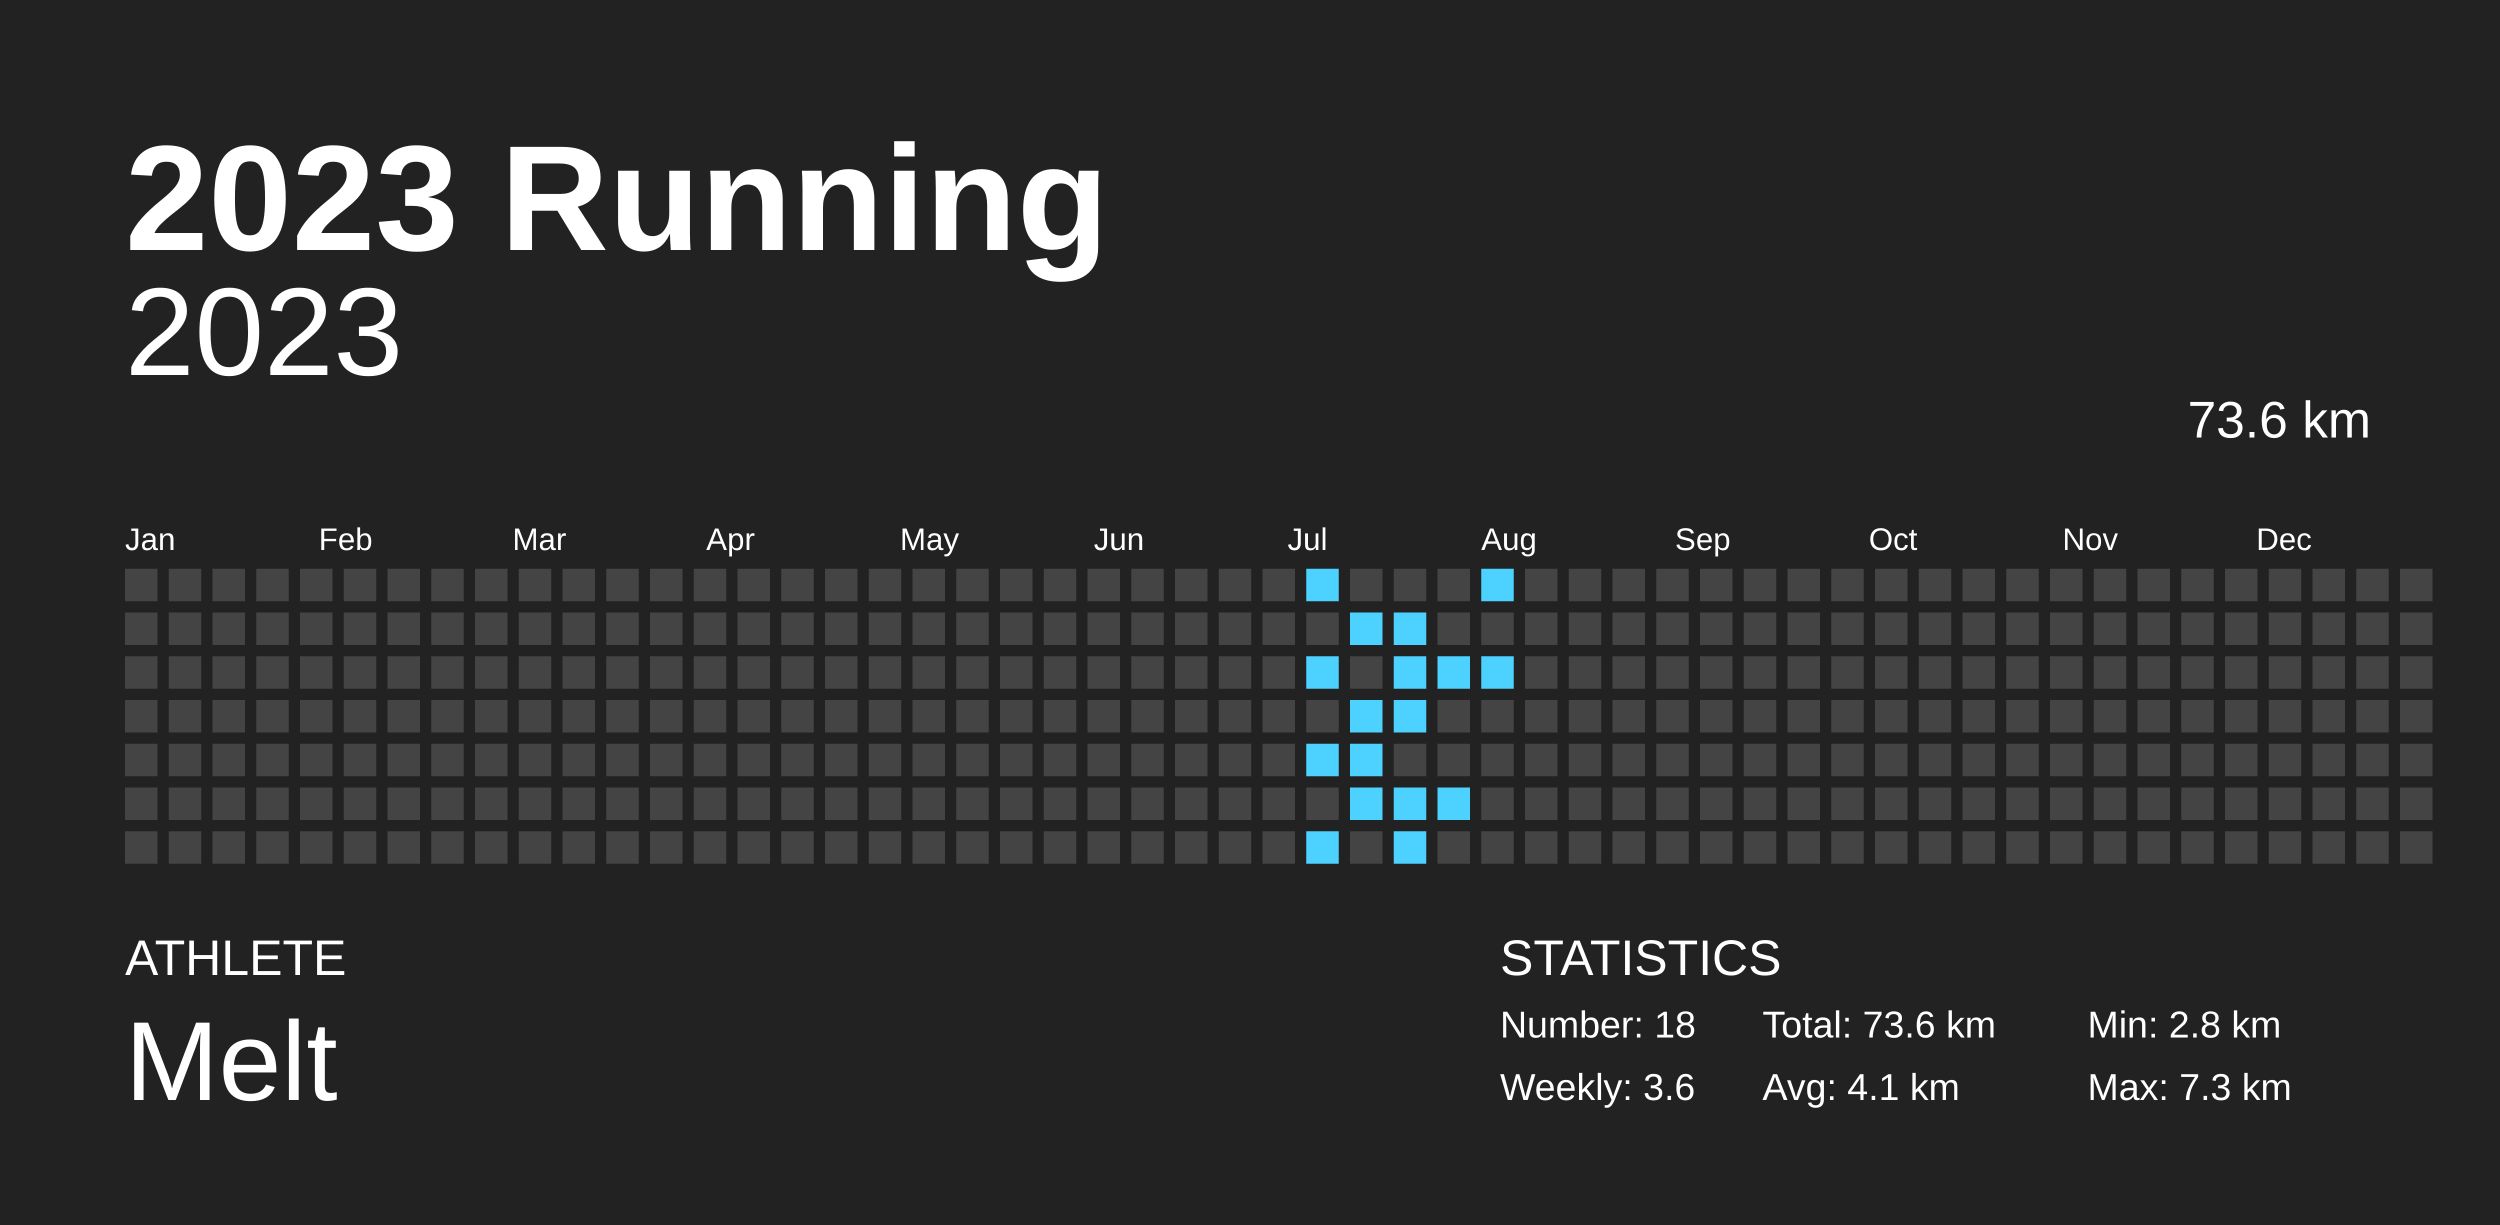
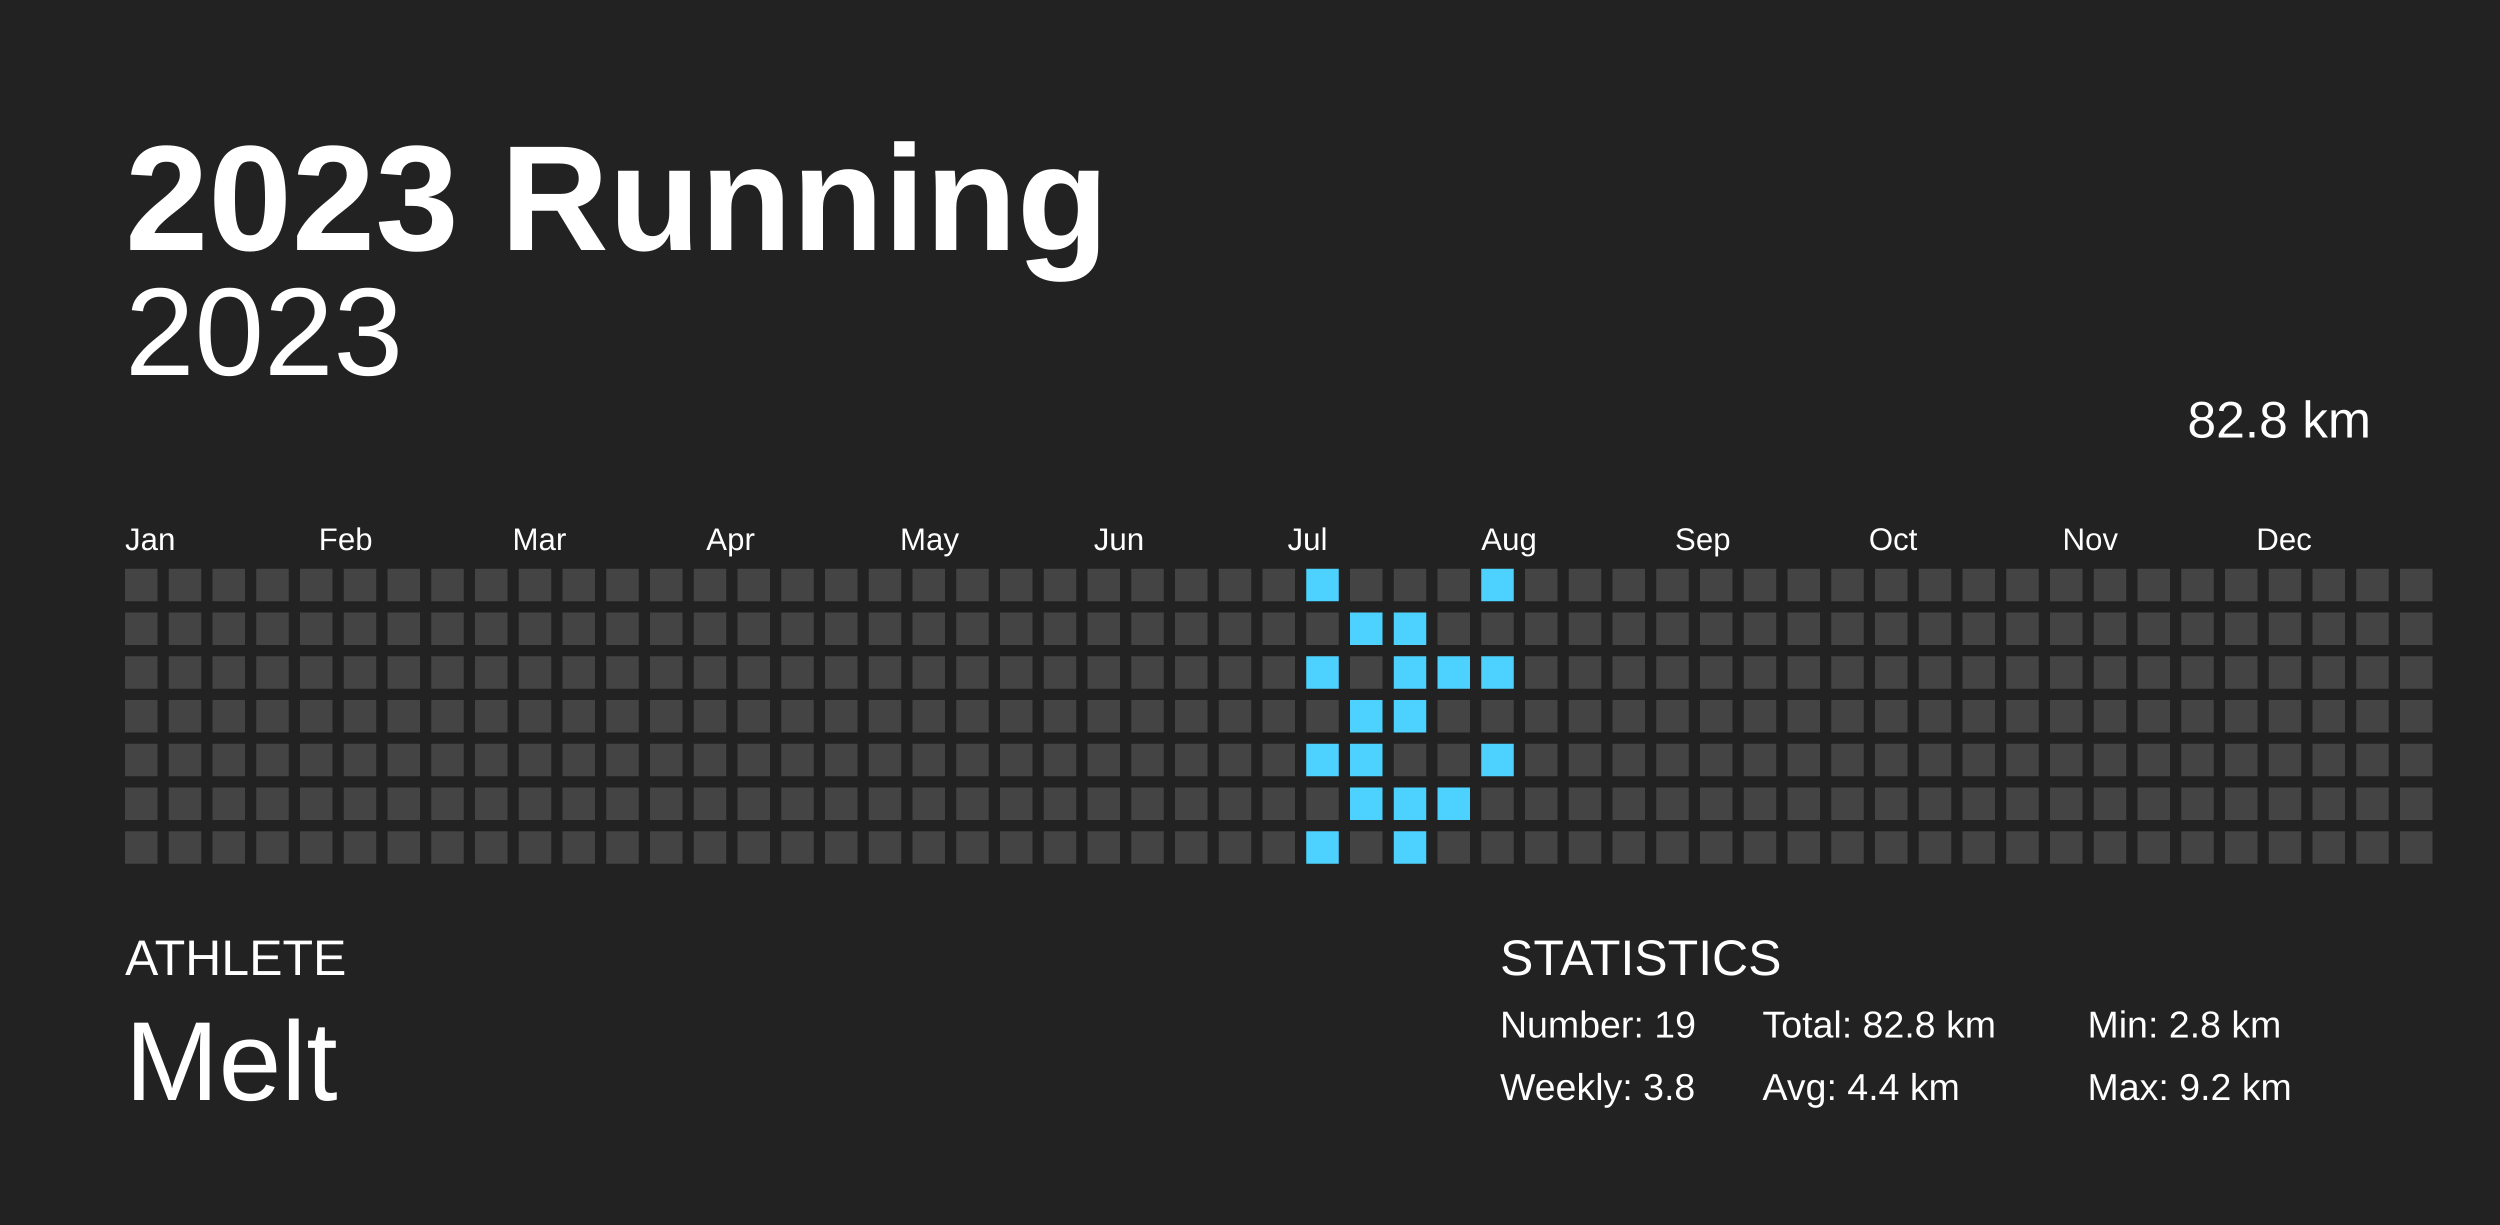
<svg xmlns="http://www.w3.org/2000/svg" baseProfile="full" height="98mm" version="1.1" viewBox="0,0,200,98" width="200mm">
  <defs />
  <rect fill="#222222" height="98" width="200" x="0" y="0" />
  <text fill="#FFFFFF" style="font-size:12px; font-family:Arial; font-weight:bold;" x="10" y="20">2023 Running</text>
  <text fill="#FFFFFF" style="font-size:4px; font-family:Arial" x="10" y="78">ATHLETE</text>
  <text fill="#FFFFFF" style="font-size:9px; font-family:Arial" x="10" y="88">Melt</text>
  <text fill="#FFFFFF" style="font-size:4px; font-family:Arial" x="120" y="78">STATISTICS</text>
-   <text fill="#FFFFFF" style="font-size:3px; font-family:Arial" x="120" y="83">Number: 18</text>
-   <text fill="#FFFFFF" style="font-size:3px; font-family:Arial" x="120" y="88">Weekly: 3.6</text>
-   <text fill="#FFFFFF" style="font-size:3px; font-family:Arial" x="141" y="83">Total: 73.6 km</text>
-   <text fill="#FFFFFF" style="font-size:3px; font-family:Arial" x="141" y="88">Avg: 4.1 km</text>
+   <text fill="#FFFFFF" style="font-size:3px; font-family:Arial" x="120" y="83">Number: 19</text>
+   <text fill="#FFFFFF" style="font-size:3px; font-family:Arial" x="120" y="88">Weekly: 3.8</text>
+   <text fill="#FFFFFF" style="font-size:3px; font-family:Arial" x="141" y="83">Total: 82.8 km</text>
+   <text fill="#FFFFFF" style="font-size:3px; font-family:Arial" x="141" y="88">Avg: 4.4 km</text>
  <text fill="#FFFFFF" style="font-size:3px; font-family:Arial" x="167" y="83">Min: 2.8 km</text>
-   <text fill="#FFFFFF" style="font-size:3px; font-family:Arial" x="167" y="88">Max: 7.3 km</text>
+   <text fill="#FFFFFF" style="font-size:3px; font-family:Arial" x="167" y="88">Max: 9.2 km</text>
  <text alignment-baseline="hanging" fill="#FFFFFF" style="font-size:10.0px; font-family:Arial;" x="10" y="30">2023</text>
-   <text alignment-baseline="hanging" fill="#FFFFFF" style="font-size:4.125px; font-family:Arial;" x="175" y="35">73.6 km</text>
+   <text alignment-baseline="hanging" fill="#FFFFFF" style="font-size:4.125px; font-family:Arial;" x="175" y="35">82.8 km</text>
  <text fill="#FFFFFF" style="font-size:2.5px; font-family:Arial" x="10.0" y="44">Jan</text>
  <text fill="#FFFFFF" style="font-size:2.5px; font-family:Arial" x="25.5" y="44">Feb</text>
  <text fill="#FFFFFF" style="font-size:2.5px; font-family:Arial" x="41.0" y="44">Mar</text>
  <text fill="#FFFFFF" style="font-size:2.5px; font-family:Arial" x="56.5" y="44">Apr</text>
  <text fill="#FFFFFF" style="font-size:2.5px; font-family:Arial" x="72.0" y="44">May</text>
  <text fill="#FFFFFF" style="font-size:2.5px; font-family:Arial" x="87.5" y="44">Jun</text>
  <text fill="#FFFFFF" style="font-size:2.5px; font-family:Arial" x="103.0" y="44">Jul</text>
  <text fill="#FFFFFF" style="font-size:2.5px; font-family:Arial" x="118.5" y="44">Aug</text>
  <text fill="#FFFFFF" style="font-size:2.5px; font-family:Arial" x="134.0" y="44">Sep</text>
  <text fill="#FFFFFF" style="font-size:2.5px; font-family:Arial" x="149.5" y="44">Oct</text>
  <text fill="#FFFFFF" style="font-size:2.5px; font-family:Arial" x="165.0" y="44">Nov</text>
  <text fill="#FFFFFF" style="font-size:2.5px; font-family:Arial" x="180.5" y="44">Dec</text>
  <rect fill="#444444" height="2.6" width="2.6" x="10.0" y="45.5" />
  <rect fill="#444444" height="2.6" width="2.6" x="10.0" y="49.0" />
  <rect fill="#444444" height="2.6" width="2.6" x="10.0" y="52.5" />
  <rect fill="#444444" height="2.6" width="2.6" x="10.0" y="56.0" />
  <rect fill="#444444" height="2.6" width="2.6" x="10.0" y="59.5" />
  <rect fill="#444444" height="2.6" width="2.6" x="10.0" y="63.0" />
  <rect fill="#444444" height="2.6" width="2.6" x="10.0" y="66.5" />
  <rect fill="#444444" height="2.6" width="2.6" x="13.5" y="45.5" />
  <rect fill="#444444" height="2.6" width="2.6" x="13.5" y="49.0" />
  <rect fill="#444444" height="2.6" width="2.6" x="13.5" y="52.5" />
  <rect fill="#444444" height="2.6" width="2.6" x="13.5" y="56.0" />
  <rect fill="#444444" height="2.6" width="2.6" x="13.5" y="59.5" />
  <rect fill="#444444" height="2.6" width="2.6" x="13.5" y="63.0" />
  <rect fill="#444444" height="2.6" width="2.6" x="13.5" y="66.5" />
  <rect fill="#444444" height="2.6" width="2.6" x="17.0" y="45.5" />
  <rect fill="#444444" height="2.6" width="2.6" x="17.0" y="49.0" />
  <rect fill="#444444" height="2.6" width="2.6" x="17.0" y="52.5" />
  <rect fill="#444444" height="2.6" width="2.6" x="17.0" y="56.0" />
  <rect fill="#444444" height="2.6" width="2.6" x="17.0" y="59.5" />
  <rect fill="#444444" height="2.6" width="2.6" x="17.0" y="63.0" />
  <rect fill="#444444" height="2.6" width="2.6" x="17.0" y="66.5" />
  <rect fill="#444444" height="2.6" width="2.6" x="20.5" y="45.5" />
  <rect fill="#444444" height="2.6" width="2.6" x="20.5" y="49.0" />
  <rect fill="#444444" height="2.6" width="2.6" x="20.5" y="52.5" />
  <rect fill="#444444" height="2.6" width="2.6" x="20.5" y="56.0" />
  <rect fill="#444444" height="2.6" width="2.6" x="20.5" y="59.5" />
  <rect fill="#444444" height="2.6" width="2.6" x="20.5" y="63.0" />
  <rect fill="#444444" height="2.6" width="2.6" x="20.5" y="66.5" />
  <rect fill="#444444" height="2.6" width="2.6" x="24.0" y="45.5" />
  <rect fill="#444444" height="2.6" width="2.6" x="24.0" y="49.0" />
  <rect fill="#444444" height="2.6" width="2.6" x="24.0" y="52.5" />
  <rect fill="#444444" height="2.6" width="2.6" x="24.0" y="56.0" />
  <rect fill="#444444" height="2.6" width="2.6" x="24.0" y="59.5" />
  <rect fill="#444444" height="2.6" width="2.6" x="24.0" y="63.0" />
  <rect fill="#444444" height="2.6" width="2.6" x="24.0" y="66.5" />
  <rect fill="#444444" height="2.6" width="2.6" x="27.5" y="45.5" />
  <rect fill="#444444" height="2.6" width="2.6" x="27.5" y="49.0" />
  <rect fill="#444444" height="2.6" width="2.6" x="27.5" y="52.5" />
  <rect fill="#444444" height="2.6" width="2.6" x="27.5" y="56.0" />
  <rect fill="#444444" height="2.6" width="2.6" x="27.5" y="59.5" />
  <rect fill="#444444" height="2.6" width="2.6" x="27.5" y="63.0" />
  <rect fill="#444444" height="2.6" width="2.6" x="27.5" y="66.5" />
  <rect fill="#444444" height="2.6" width="2.6" x="31.0" y="45.5" />
  <rect fill="#444444" height="2.6" width="2.6" x="31.0" y="49.0" />
  <rect fill="#444444" height="2.6" width="2.6" x="31.0" y="52.5" />
  <rect fill="#444444" height="2.6" width="2.6" x="31.0" y="56.0" />
  <rect fill="#444444" height="2.6" width="2.6" x="31.0" y="59.5" />
  <rect fill="#444444" height="2.6" width="2.6" x="31.0" y="63.0" />
  <rect fill="#444444" height="2.6" width="2.6" x="31.0" y="66.5" />
  <rect fill="#444444" height="2.6" width="2.6" x="34.5" y="45.5" />
  <rect fill="#444444" height="2.6" width="2.6" x="34.5" y="49.0" />
  <rect fill="#444444" height="2.6" width="2.6" x="34.5" y="52.5" />
  <rect fill="#444444" height="2.6" width="2.6" x="34.5" y="56.0" />
  <rect fill="#444444" height="2.6" width="2.6" x="34.5" y="59.5" />
  <rect fill="#444444" height="2.6" width="2.6" x="34.5" y="63.0" />
  <rect fill="#444444" height="2.6" width="2.6" x="34.5" y="66.5" />
  <rect fill="#444444" height="2.6" width="2.6" x="38.0" y="45.5" />
  <rect fill="#444444" height="2.6" width="2.6" x="38.0" y="49.0" />
  <rect fill="#444444" height="2.6" width="2.6" x="38.0" y="52.5" />
  <rect fill="#444444" height="2.6" width="2.6" x="38.0" y="56.0" />
  <rect fill="#444444" height="2.6" width="2.6" x="38.0" y="59.5" />
  <rect fill="#444444" height="2.6" width="2.6" x="38.0" y="63.0" />
  <rect fill="#444444" height="2.6" width="2.6" x="38.0" y="66.5" />
  <rect fill="#444444" height="2.6" width="2.6" x="41.5" y="45.5" />
  <rect fill="#444444" height="2.6" width="2.6" x="41.5" y="49.0" />
  <rect fill="#444444" height="2.6" width="2.6" x="41.5" y="52.5" />
  <rect fill="#444444" height="2.6" width="2.6" x="41.5" y="56.0" />
  <rect fill="#444444" height="2.6" width="2.6" x="41.5" y="59.5" />
  <rect fill="#444444" height="2.6" width="2.6" x="41.5" y="63.0" />
  <rect fill="#444444" height="2.6" width="2.6" x="41.5" y="66.5" />
  <rect fill="#444444" height="2.6" width="2.6" x="45.0" y="45.5" />
  <rect fill="#444444" height="2.6" width="2.6" x="45.0" y="49.0" />
  <rect fill="#444444" height="2.6" width="2.6" x="45.0" y="52.5" />
  <rect fill="#444444" height="2.6" width="2.6" x="45.0" y="56.0" />
  <rect fill="#444444" height="2.6" width="2.6" x="45.0" y="59.5" />
  <rect fill="#444444" height="2.6" width="2.6" x="45.0" y="63.0" />
  <rect fill="#444444" height="2.6" width="2.6" x="45.0" y="66.5" />
  <rect fill="#444444" height="2.6" width="2.6" x="48.5" y="45.5" />
  <rect fill="#444444" height="2.6" width="2.6" x="48.5" y="49.0" />
  <rect fill="#444444" height="2.6" width="2.6" x="48.5" y="52.5" />
  <rect fill="#444444" height="2.6" width="2.6" x="48.5" y="56.0" />
  <rect fill="#444444" height="2.6" width="2.6" x="48.5" y="59.5" />
  <rect fill="#444444" height="2.6" width="2.6" x="48.5" y="63.0" />
  <rect fill="#444444" height="2.6" width="2.6" x="48.5" y="66.5" />
  <rect fill="#444444" height="2.6" width="2.6" x="52.0" y="45.5" />
  <rect fill="#444444" height="2.6" width="2.6" x="52.0" y="49.0" />
  <rect fill="#444444" height="2.6" width="2.6" x="52.0" y="52.5" />
  <rect fill="#444444" height="2.6" width="2.6" x="52.0" y="56.0" />
  <rect fill="#444444" height="2.6" width="2.6" x="52.0" y="59.5" />
  <rect fill="#444444" height="2.6" width="2.6" x="52.0" y="63.0" />
  <rect fill="#444444" height="2.6" width="2.6" x="52.0" y="66.5" />
  <rect fill="#444444" height="2.6" width="2.6" x="55.5" y="45.5" />
  <rect fill="#444444" height="2.6" width="2.6" x="55.5" y="49.0" />
  <rect fill="#444444" height="2.6" width="2.6" x="55.5" y="52.5" />
  <rect fill="#444444" height="2.6" width="2.6" x="55.5" y="56.0" />
  <rect fill="#444444" height="2.6" width="2.6" x="55.5" y="59.5" />
  <rect fill="#444444" height="2.6" width="2.6" x="55.5" y="63.0" />
  <rect fill="#444444" height="2.6" width="2.6" x="55.5" y="66.5" />
  <rect fill="#444444" height="2.6" width="2.6" x="59.0" y="45.5" />
  <rect fill="#444444" height="2.6" width="2.6" x="59.0" y="49.0" />
  <rect fill="#444444" height="2.6" width="2.6" x="59.0" y="52.5" />
  <rect fill="#444444" height="2.6" width="2.6" x="59.0" y="56.0" />
  <rect fill="#444444" height="2.6" width="2.6" x="59.0" y="59.5" />
  <rect fill="#444444" height="2.6" width="2.6" x="59.0" y="63.0" />
  <rect fill="#444444" height="2.6" width="2.6" x="59.0" y="66.5" />
  <rect fill="#444444" height="2.6" width="2.6" x="62.5" y="45.5" />
  <rect fill="#444444" height="2.6" width="2.6" x="62.5" y="49.0" />
  <rect fill="#444444" height="2.6" width="2.6" x="62.5" y="52.5" />
  <rect fill="#444444" height="2.6" width="2.6" x="62.5" y="56.0" />
  <rect fill="#444444" height="2.6" width="2.6" x="62.5" y="59.5" />
  <rect fill="#444444" height="2.6" width="2.6" x="62.5" y="63.0" />
  <rect fill="#444444" height="2.6" width="2.6" x="62.5" y="66.5" />
  <rect fill="#444444" height="2.6" width="2.6" x="66.0" y="45.5" />
  <rect fill="#444444" height="2.6" width="2.6" x="66.0" y="49.0" />
  <rect fill="#444444" height="2.6" width="2.6" x="66.0" y="52.5" />
  <rect fill="#444444" height="2.6" width="2.6" x="66.0" y="56.0" />
  <rect fill="#444444" height="2.6" width="2.6" x="66.0" y="59.5" />
  <rect fill="#444444" height="2.6" width="2.6" x="66.0" y="63.0" />
  <rect fill="#444444" height="2.6" width="2.6" x="66.0" y="66.5" />
  <rect fill="#444444" height="2.6" width="2.6" x="69.5" y="45.5" />
  <rect fill="#444444" height="2.6" width="2.6" x="69.5" y="49.0" />
  <rect fill="#444444" height="2.6" width="2.6" x="69.5" y="52.5" />
  <rect fill="#444444" height="2.6" width="2.6" x="69.5" y="56.0" />
  <rect fill="#444444" height="2.6" width="2.6" x="69.5" y="59.5" />
  <rect fill="#444444" height="2.6" width="2.6" x="69.5" y="63.0" />
  <rect fill="#444444" height="2.6" width="2.6" x="69.5" y="66.5" />
  <rect fill="#444444" height="2.6" width="2.6" x="73.0" y="45.5" />
  <rect fill="#444444" height="2.6" width="2.6" x="73.0" y="49.0" />
  <rect fill="#444444" height="2.6" width="2.6" x="73.0" y="52.5" />
  <rect fill="#444444" height="2.6" width="2.6" x="73.0" y="56.0" />
  <rect fill="#444444" height="2.6" width="2.6" x="73.0" y="59.5" />
  <rect fill="#444444" height="2.6" width="2.6" x="73.0" y="63.0" />
  <rect fill="#444444" height="2.6" width="2.6" x="73.0" y="66.5" />
  <rect fill="#444444" height="2.6" width="2.6" x="76.5" y="45.5" />
  <rect fill="#444444" height="2.6" width="2.6" x="76.5" y="49.0" />
  <rect fill="#444444" height="2.6" width="2.6" x="76.5" y="52.5" />
  <rect fill="#444444" height="2.6" width="2.6" x="76.5" y="56.0" />
  <rect fill="#444444" height="2.6" width="2.6" x="76.5" y="59.5" />
  <rect fill="#444444" height="2.6" width="2.6" x="76.5" y="63.0" />
  <rect fill="#444444" height="2.6" width="2.6" x="76.5" y="66.5" />
  <rect fill="#444444" height="2.6" width="2.6" x="80.0" y="45.5" />
  <rect fill="#444444" height="2.6" width="2.6" x="80.0" y="49.0" />
  <rect fill="#444444" height="2.6" width="2.6" x="80.0" y="52.5" />
  <rect fill="#444444" height="2.6" width="2.6" x="80.0" y="56.0" />
  <rect fill="#444444" height="2.6" width="2.6" x="80.0" y="59.5" />
  <rect fill="#444444" height="2.6" width="2.6" x="80.0" y="63.0" />
  <rect fill="#444444" height="2.6" width="2.6" x="80.0" y="66.5" />
  <rect fill="#444444" height="2.6" width="2.6" x="83.5" y="45.5" />
  <rect fill="#444444" height="2.6" width="2.6" x="83.5" y="49.0" />
  <rect fill="#444444" height="2.6" width="2.6" x="83.5" y="52.5" />
  <rect fill="#444444" height="2.6" width="2.6" x="83.5" y="56.0" />
  <rect fill="#444444" height="2.6" width="2.6" x="83.5" y="59.5" />
  <rect fill="#444444" height="2.6" width="2.6" x="83.5" y="63.0" />
  <rect fill="#444444" height="2.6" width="2.6" x="83.5" y="66.5" />
  <rect fill="#444444" height="2.6" width="2.6" x="87.0" y="45.5" />
  <rect fill="#444444" height="2.6" width="2.6" x="87.0" y="49.0" />
  <rect fill="#444444" height="2.6" width="2.6" x="87.0" y="52.5" />
  <rect fill="#444444" height="2.6" width="2.6" x="87.0" y="56.0" />
  <rect fill="#444444" height="2.6" width="2.6" x="87.0" y="59.5" />
  <rect fill="#444444" height="2.6" width="2.6" x="87.0" y="63.0" />
  <rect fill="#444444" height="2.6" width="2.6" x="87.0" y="66.5" />
  <rect fill="#444444" height="2.6" width="2.6" x="90.5" y="45.5" />
  <rect fill="#444444" height="2.6" width="2.6" x="90.5" y="49.0" />
  <rect fill="#444444" height="2.6" width="2.6" x="90.5" y="52.5" />
  <rect fill="#444444" height="2.6" width="2.6" x="90.5" y="56.0" />
  <rect fill="#444444" height="2.6" width="2.6" x="90.5" y="59.5" />
  <rect fill="#444444" height="2.6" width="2.6" x="90.5" y="63.0" />
  <rect fill="#444444" height="2.6" width="2.6" x="90.5" y="66.5" />
  <rect fill="#444444" height="2.6" width="2.6" x="94.0" y="45.5" />
  <rect fill="#444444" height="2.6" width="2.6" x="94.0" y="49.0" />
  <rect fill="#444444" height="2.6" width="2.6" x="94.0" y="52.5" />
  <rect fill="#444444" height="2.6" width="2.6" x="94.0" y="56.0" />
  <rect fill="#444444" height="2.6" width="2.6" x="94.0" y="59.5" />
  <rect fill="#444444" height="2.6" width="2.6" x="94.0" y="63.0" />
  <rect fill="#444444" height="2.6" width="2.6" x="94.0" y="66.5" />
  <rect fill="#444444" height="2.6" width="2.6" x="97.5" y="45.5" />
  <rect fill="#444444" height="2.6" width="2.6" x="97.5" y="49.0" />
  <rect fill="#444444" height="2.6" width="2.6" x="97.5" y="52.5" />
  <rect fill="#444444" height="2.6" width="2.6" x="97.5" y="56.0" />
  <rect fill="#444444" height="2.6" width="2.6" x="97.5" y="59.5" />
  <rect fill="#444444" height="2.6" width="2.6" x="97.5" y="63.0" />
  <rect fill="#444444" height="2.6" width="2.6" x="97.5" y="66.5" />
  <rect fill="#444444" height="2.6" width="2.6" x="101.0" y="45.5" />
  <rect fill="#444444" height="2.6" width="2.6" x="101.0" y="49.0" />
  <rect fill="#444444" height="2.6" width="2.6" x="101.0" y="52.5" />
  <rect fill="#444444" height="2.6" width="2.6" x="101.0" y="56.0" />
  <rect fill="#444444" height="2.6" width="2.6" x="101.0" y="59.5" />
  <rect fill="#444444" height="2.6" width="2.6" x="101.0" y="63.0" />
  <rect fill="#444444" height="2.6" width="2.6" x="101.0" y="66.5" />
  <rect fill="#4dd2ff" height="2.6" width="2.6" x="104.5" y="45.5" />
  <rect fill="#444444" height="2.6" width="2.6" x="104.5" y="49.0" />
  <rect fill="#4dd2ff" height="2.6" width="2.6" x="104.5" y="52.5" />
  <rect fill="#444444" height="2.6" width="2.6" x="104.5" y="56.0" />
  <rect fill="#4dd2ff" height="2.6" width="2.6" x="104.5" y="59.5" />
  <rect fill="#444444" height="2.6" width="2.6" x="104.5" y="63.0" />
  <rect fill="#4dd2ff" height="2.6" width="2.6" x="104.5" y="66.5" />
  <rect fill="#444444" height="2.6" width="2.6" x="108.0" y="45.5" />
  <rect fill="#4dd2ff" height="2.6" width="2.6" x="108.0" y="49.0" />
  <rect fill="#444444" height="2.6" width="2.6" x="108.0" y="52.5" />
  <rect fill="#4dd2ff" height="2.6" width="2.6" x="108.0" y="56.0" />
  <rect fill="#4dd2ff" height="2.6" width="2.6" x="108.0" y="59.5" />
  <rect fill="#4dd2ff" height="2.6" width="2.6" x="108.0" y="63.0" />
  <rect fill="#444444" height="2.6" width="2.6" x="108.0" y="66.5" />
  <rect fill="#444444" height="2.6" width="2.6" x="111.5" y="45.5" />
  <rect fill="#4dd2ff" height="2.6" width="2.6" x="111.5" y="49.0" />
  <rect fill="#4dd2ff" height="2.6" width="2.6" x="111.5" y="52.5" />
  <rect fill="#4dd2ff" height="2.6" width="2.6" x="111.5" y="56.0" />
  <rect fill="#444444" height="2.6" width="2.6" x="111.5" y="59.5" />
  <rect fill="#4dd2ff" height="2.6" width="2.6" x="111.5" y="63.0" />
  <rect fill="#4dd2ff" height="2.6" width="2.6" x="111.5" y="66.5" />
  <rect fill="#444444" height="2.6" width="2.6" x="115.0" y="45.5" />
  <rect fill="#444444" height="2.6" width="2.6" x="115.0" y="49.0" />
  <rect fill="#4dd2ff" height="2.6" width="2.6" x="115.0" y="52.5" />
  <rect fill="#444444" height="2.6" width="2.6" x="115.0" y="56.0" />
  <rect fill="#444444" height="2.6" width="2.6" x="115.0" y="59.5" />
  <rect fill="#4dd2ff" height="2.6" width="2.6" x="115.0" y="63.0" />
  <rect fill="#444444" height="2.6" width="2.6" x="115.0" y="66.5" />
  <rect fill="#4dd2ff" height="2.6" width="2.6" x="118.5" y="45.5" />
  <rect fill="#444444" height="2.6" width="2.6" x="118.5" y="49.0" />
  <rect fill="#4dd2ff" height="2.6" width="2.6" x="118.5" y="52.5" />
  <rect fill="#444444" height="2.6" width="2.6" x="118.5" y="56.0" />
-   <rect fill="#444444" height="2.6" width="2.6" x="118.5" y="59.5" />
+   <rect fill="#4dd2ff" height="2.6" width="2.6" x="118.5" y="59.5" />
  <rect fill="#444444" height="2.6" width="2.6" x="118.5" y="63.0" />
  <rect fill="#444444" height="2.6" width="2.6" x="118.5" y="66.5" />
  <rect fill="#444444" height="2.6" width="2.6" x="122.0" y="45.5" />
  <rect fill="#444444" height="2.6" width="2.6" x="122.0" y="49.0" />
  <rect fill="#444444" height="2.6" width="2.6" x="122.0" y="52.5" />
  <rect fill="#444444" height="2.6" width="2.6" x="122.0" y="56.0" />
  <rect fill="#444444" height="2.6" width="2.6" x="122.0" y="59.5" />
  <rect fill="#444444" height="2.6" width="2.6" x="122.0" y="63.0" />
  <rect fill="#444444" height="2.6" width="2.6" x="122.0" y="66.5" />
  <rect fill="#444444" height="2.6" width="2.6" x="125.5" y="45.5" />
  <rect fill="#444444" height="2.6" width="2.6" x="125.5" y="49.0" />
  <rect fill="#444444" height="2.6" width="2.6" x="125.5" y="52.5" />
  <rect fill="#444444" height="2.6" width="2.6" x="125.5" y="56.0" />
  <rect fill="#444444" height="2.6" width="2.6" x="125.5" y="59.5" />
  <rect fill="#444444" height="2.6" width="2.6" x="125.5" y="63.0" />
  <rect fill="#444444" height="2.6" width="2.6" x="125.5" y="66.5" />
  <rect fill="#444444" height="2.6" width="2.6" x="129.0" y="45.5" />
  <rect fill="#444444" height="2.6" width="2.6" x="129.0" y="49.0" />
  <rect fill="#444444" height="2.6" width="2.6" x="129.0" y="52.5" />
  <rect fill="#444444" height="2.6" width="2.6" x="129.0" y="56.0" />
  <rect fill="#444444" height="2.6" width="2.6" x="129.0" y="59.5" />
  <rect fill="#444444" height="2.6" width="2.6" x="129.0" y="63.0" />
  <rect fill="#444444" height="2.6" width="2.6" x="129.0" y="66.5" />
  <rect fill="#444444" height="2.6" width="2.6" x="132.5" y="45.5" />
  <rect fill="#444444" height="2.6" width="2.6" x="132.5" y="49.0" />
  <rect fill="#444444" height="2.6" width="2.6" x="132.5" y="52.5" />
  <rect fill="#444444" height="2.6" width="2.6" x="132.5" y="56.0" />
  <rect fill="#444444" height="2.6" width="2.6" x="132.5" y="59.5" />
  <rect fill="#444444" height="2.6" width="2.6" x="132.5" y="63.0" />
  <rect fill="#444444" height="2.6" width="2.6" x="132.5" y="66.5" />
  <rect fill="#444444" height="2.6" width="2.6" x="136.0" y="45.5" />
  <rect fill="#444444" height="2.6" width="2.6" x="136.0" y="49.0" />
  <rect fill="#444444" height="2.6" width="2.6" x="136.0" y="52.5" />
  <rect fill="#444444" height="2.6" width="2.6" x="136.0" y="56.0" />
  <rect fill="#444444" height="2.6" width="2.6" x="136.0" y="59.5" />
  <rect fill="#444444" height="2.6" width="2.6" x="136.0" y="63.0" />
  <rect fill="#444444" height="2.6" width="2.6" x="136.0" y="66.5" />
  <rect fill="#444444" height="2.6" width="2.6" x="139.5" y="45.5" />
  <rect fill="#444444" height="2.6" width="2.6" x="139.5" y="49.0" />
  <rect fill="#444444" height="2.6" width="2.6" x="139.5" y="52.5" />
  <rect fill="#444444" height="2.6" width="2.6" x="139.5" y="56.0" />
  <rect fill="#444444" height="2.6" width="2.6" x="139.5" y="59.5" />
  <rect fill="#444444" height="2.6" width="2.6" x="139.5" y="63.0" />
  <rect fill="#444444" height="2.6" width="2.6" x="139.5" y="66.5" />
  <rect fill="#444444" height="2.6" width="2.6" x="143.0" y="45.5" />
  <rect fill="#444444" height="2.6" width="2.6" x="143.0" y="49.0" />
  <rect fill="#444444" height="2.6" width="2.6" x="143.0" y="52.5" />
  <rect fill="#444444" height="2.6" width="2.6" x="143.0" y="56.0" />
  <rect fill="#444444" height="2.6" width="2.6" x="143.0" y="59.5" />
  <rect fill="#444444" height="2.6" width="2.6" x="143.0" y="63.0" />
  <rect fill="#444444" height="2.6" width="2.6" x="143.0" y="66.5" />
  <rect fill="#444444" height="2.6" width="2.6" x="146.5" y="45.5" />
  <rect fill="#444444" height="2.6" width="2.6" x="146.5" y="49.0" />
  <rect fill="#444444" height="2.6" width="2.6" x="146.5" y="52.5" />
  <rect fill="#444444" height="2.6" width="2.6" x="146.5" y="56.0" />
  <rect fill="#444444" height="2.6" width="2.6" x="146.5" y="59.5" />
  <rect fill="#444444" height="2.6" width="2.6" x="146.5" y="63.0" />
  <rect fill="#444444" height="2.6" width="2.6" x="146.5" y="66.5" />
  <rect fill="#444444" height="2.6" width="2.6" x="150.0" y="45.5" />
  <rect fill="#444444" height="2.6" width="2.6" x="150.0" y="49.0" />
  <rect fill="#444444" height="2.6" width="2.6" x="150.0" y="52.5" />
  <rect fill="#444444" height="2.6" width="2.6" x="150.0" y="56.0" />
  <rect fill="#444444" height="2.6" width="2.6" x="150.0" y="59.5" />
  <rect fill="#444444" height="2.6" width="2.6" x="150.0" y="63.0" />
  <rect fill="#444444" height="2.6" width="2.6" x="150.0" y="66.5" />
  <rect fill="#444444" height="2.6" width="2.6" x="153.5" y="45.5" />
  <rect fill="#444444" height="2.6" width="2.6" x="153.5" y="49.0" />
  <rect fill="#444444" height="2.6" width="2.6" x="153.5" y="52.5" />
  <rect fill="#444444" height="2.6" width="2.6" x="153.5" y="56.0" />
  <rect fill="#444444" height="2.6" width="2.6" x="153.5" y="59.5" />
  <rect fill="#444444" height="2.6" width="2.6" x="153.5" y="63.0" />
  <rect fill="#444444" height="2.6" width="2.6" x="153.5" y="66.5" />
  <rect fill="#444444" height="2.6" width="2.6" x="157.0" y="45.5" />
  <rect fill="#444444" height="2.6" width="2.6" x="157.0" y="49.0" />
  <rect fill="#444444" height="2.6" width="2.6" x="157.0" y="52.5" />
  <rect fill="#444444" height="2.6" width="2.6" x="157.0" y="56.0" />
  <rect fill="#444444" height="2.6" width="2.6" x="157.0" y="59.5" />
  <rect fill="#444444" height="2.6" width="2.6" x="157.0" y="63.0" />
  <rect fill="#444444" height="2.6" width="2.6" x="157.0" y="66.5" />
  <rect fill="#444444" height="2.6" width="2.6" x="160.5" y="45.5" />
  <rect fill="#444444" height="2.6" width="2.6" x="160.5" y="49.0" />
  <rect fill="#444444" height="2.6" width="2.6" x="160.5" y="52.5" />
  <rect fill="#444444" height="2.6" width="2.6" x="160.5" y="56.0" />
  <rect fill="#444444" height="2.6" width="2.6" x="160.5" y="59.5" />
  <rect fill="#444444" height="2.6" width="2.6" x="160.5" y="63.0" />
  <rect fill="#444444" height="2.6" width="2.6" x="160.5" y="66.5" />
  <rect fill="#444444" height="2.6" width="2.6" x="164.0" y="45.5" />
  <rect fill="#444444" height="2.6" width="2.6" x="164.0" y="49.0" />
  <rect fill="#444444" height="2.6" width="2.6" x="164.0" y="52.5" />
  <rect fill="#444444" height="2.6" width="2.6" x="164.0" y="56.0" />
  <rect fill="#444444" height="2.6" width="2.6" x="164.0" y="59.5" />
  <rect fill="#444444" height="2.6" width="2.6" x="164.0" y="63.0" />
  <rect fill="#444444" height="2.6" width="2.6" x="164.0" y="66.5" />
  <rect fill="#444444" height="2.6" width="2.6" x="167.5" y="45.5" />
  <rect fill="#444444" height="2.6" width="2.6" x="167.5" y="49.0" />
  <rect fill="#444444" height="2.6" width="2.6" x="167.5" y="52.5" />
  <rect fill="#444444" height="2.6" width="2.6" x="167.5" y="56.0" />
  <rect fill="#444444" height="2.6" width="2.6" x="167.5" y="59.5" />
  <rect fill="#444444" height="2.6" width="2.6" x="167.5" y="63.0" />
  <rect fill="#444444" height="2.6" width="2.6" x="167.5" y="66.5" />
  <rect fill="#444444" height="2.6" width="2.6" x="171.0" y="45.5" />
  <rect fill="#444444" height="2.6" width="2.6" x="171.0" y="49.0" />
  <rect fill="#444444" height="2.6" width="2.6" x="171.0" y="52.5" />
  <rect fill="#444444" height="2.6" width="2.6" x="171.0" y="56.0" />
  <rect fill="#444444" height="2.6" width="2.6" x="171.0" y="59.5" />
  <rect fill="#444444" height="2.6" width="2.6" x="171.0" y="63.0" />
  <rect fill="#444444" height="2.6" width="2.6" x="171.0" y="66.5" />
  <rect fill="#444444" height="2.6" width="2.6" x="174.5" y="45.5" />
  <rect fill="#444444" height="2.6" width="2.6" x="174.5" y="49.0" />
  <rect fill="#444444" height="2.6" width="2.6" x="174.5" y="52.5" />
  <rect fill="#444444" height="2.6" width="2.6" x="174.5" y="56.0" />
  <rect fill="#444444" height="2.6" width="2.6" x="174.5" y="59.5" />
  <rect fill="#444444" height="2.6" width="2.6" x="174.5" y="63.0" />
  <rect fill="#444444" height="2.6" width="2.6" x="174.5" y="66.5" />
  <rect fill="#444444" height="2.6" width="2.6" x="178.0" y="45.5" />
  <rect fill="#444444" height="2.6" width="2.6" x="178.0" y="49.0" />
  <rect fill="#444444" height="2.6" width="2.6" x="178.0" y="52.5" />
  <rect fill="#444444" height="2.6" width="2.6" x="178.0" y="56.0" />
  <rect fill="#444444" height="2.6" width="2.6" x="178.0" y="59.5" />
  <rect fill="#444444" height="2.6" width="2.6" x="178.0" y="63.0" />
  <rect fill="#444444" height="2.6" width="2.6" x="178.0" y="66.5" />
  <rect fill="#444444" height="2.6" width="2.6" x="181.5" y="45.5" />
  <rect fill="#444444" height="2.6" width="2.6" x="181.5" y="49.0" />
  <rect fill="#444444" height="2.6" width="2.6" x="181.5" y="52.5" />
  <rect fill="#444444" height="2.6" width="2.6" x="181.5" y="56.0" />
  <rect fill="#444444" height="2.6" width="2.6" x="181.5" y="59.5" />
  <rect fill="#444444" height="2.6" width="2.6" x="181.5" y="63.0" />
  <rect fill="#444444" height="2.6" width="2.6" x="181.5" y="66.5" />
  <rect fill="#444444" height="2.6" width="2.6" x="185.0" y="45.5" />
  <rect fill="#444444" height="2.6" width="2.6" x="185.0" y="49.0" />
  <rect fill="#444444" height="2.6" width="2.6" x="185.0" y="52.5" />
  <rect fill="#444444" height="2.6" width="2.6" x="185.0" y="56.0" />
  <rect fill="#444444" height="2.6" width="2.6" x="185.0" y="59.5" />
  <rect fill="#444444" height="2.6" width="2.6" x="185.0" y="63.0" />
  <rect fill="#444444" height="2.6" width="2.6" x="185.0" y="66.5" />
  <rect fill="#444444" height="2.6" width="2.6" x="188.5" y="45.5" />
  <rect fill="#444444" height="2.6" width="2.6" x="188.5" y="49.0" />
  <rect fill="#444444" height="2.6" width="2.6" x="188.5" y="52.5" />
  <rect fill="#444444" height="2.6" width="2.6" x="188.5" y="56.0" />
  <rect fill="#444444" height="2.6" width="2.6" x="188.5" y="59.5" />
  <rect fill="#444444" height="2.6" width="2.6" x="188.5" y="63.0" />
  <rect fill="#444444" height="2.6" width="2.6" x="188.5" y="66.5" />
  <rect fill="#444444" height="2.6" width="2.6" x="192.0" y="45.5" />
  <rect fill="#444444" height="2.6" width="2.6" x="192.0" y="49.0" />
  <rect fill="#444444" height="2.6" width="2.6" x="192.0" y="52.5" />
  <rect fill="#444444" height="2.6" width="2.6" x="192.0" y="56.0" />
  <rect fill="#444444" height="2.6" width="2.6" x="192.0" y="59.5" />
  <rect fill="#444444" height="2.6" width="2.6" x="192.0" y="63.0" />
  <rect fill="#444444" height="2.6" width="2.6" x="192.0" y="66.5" />
</svg>
